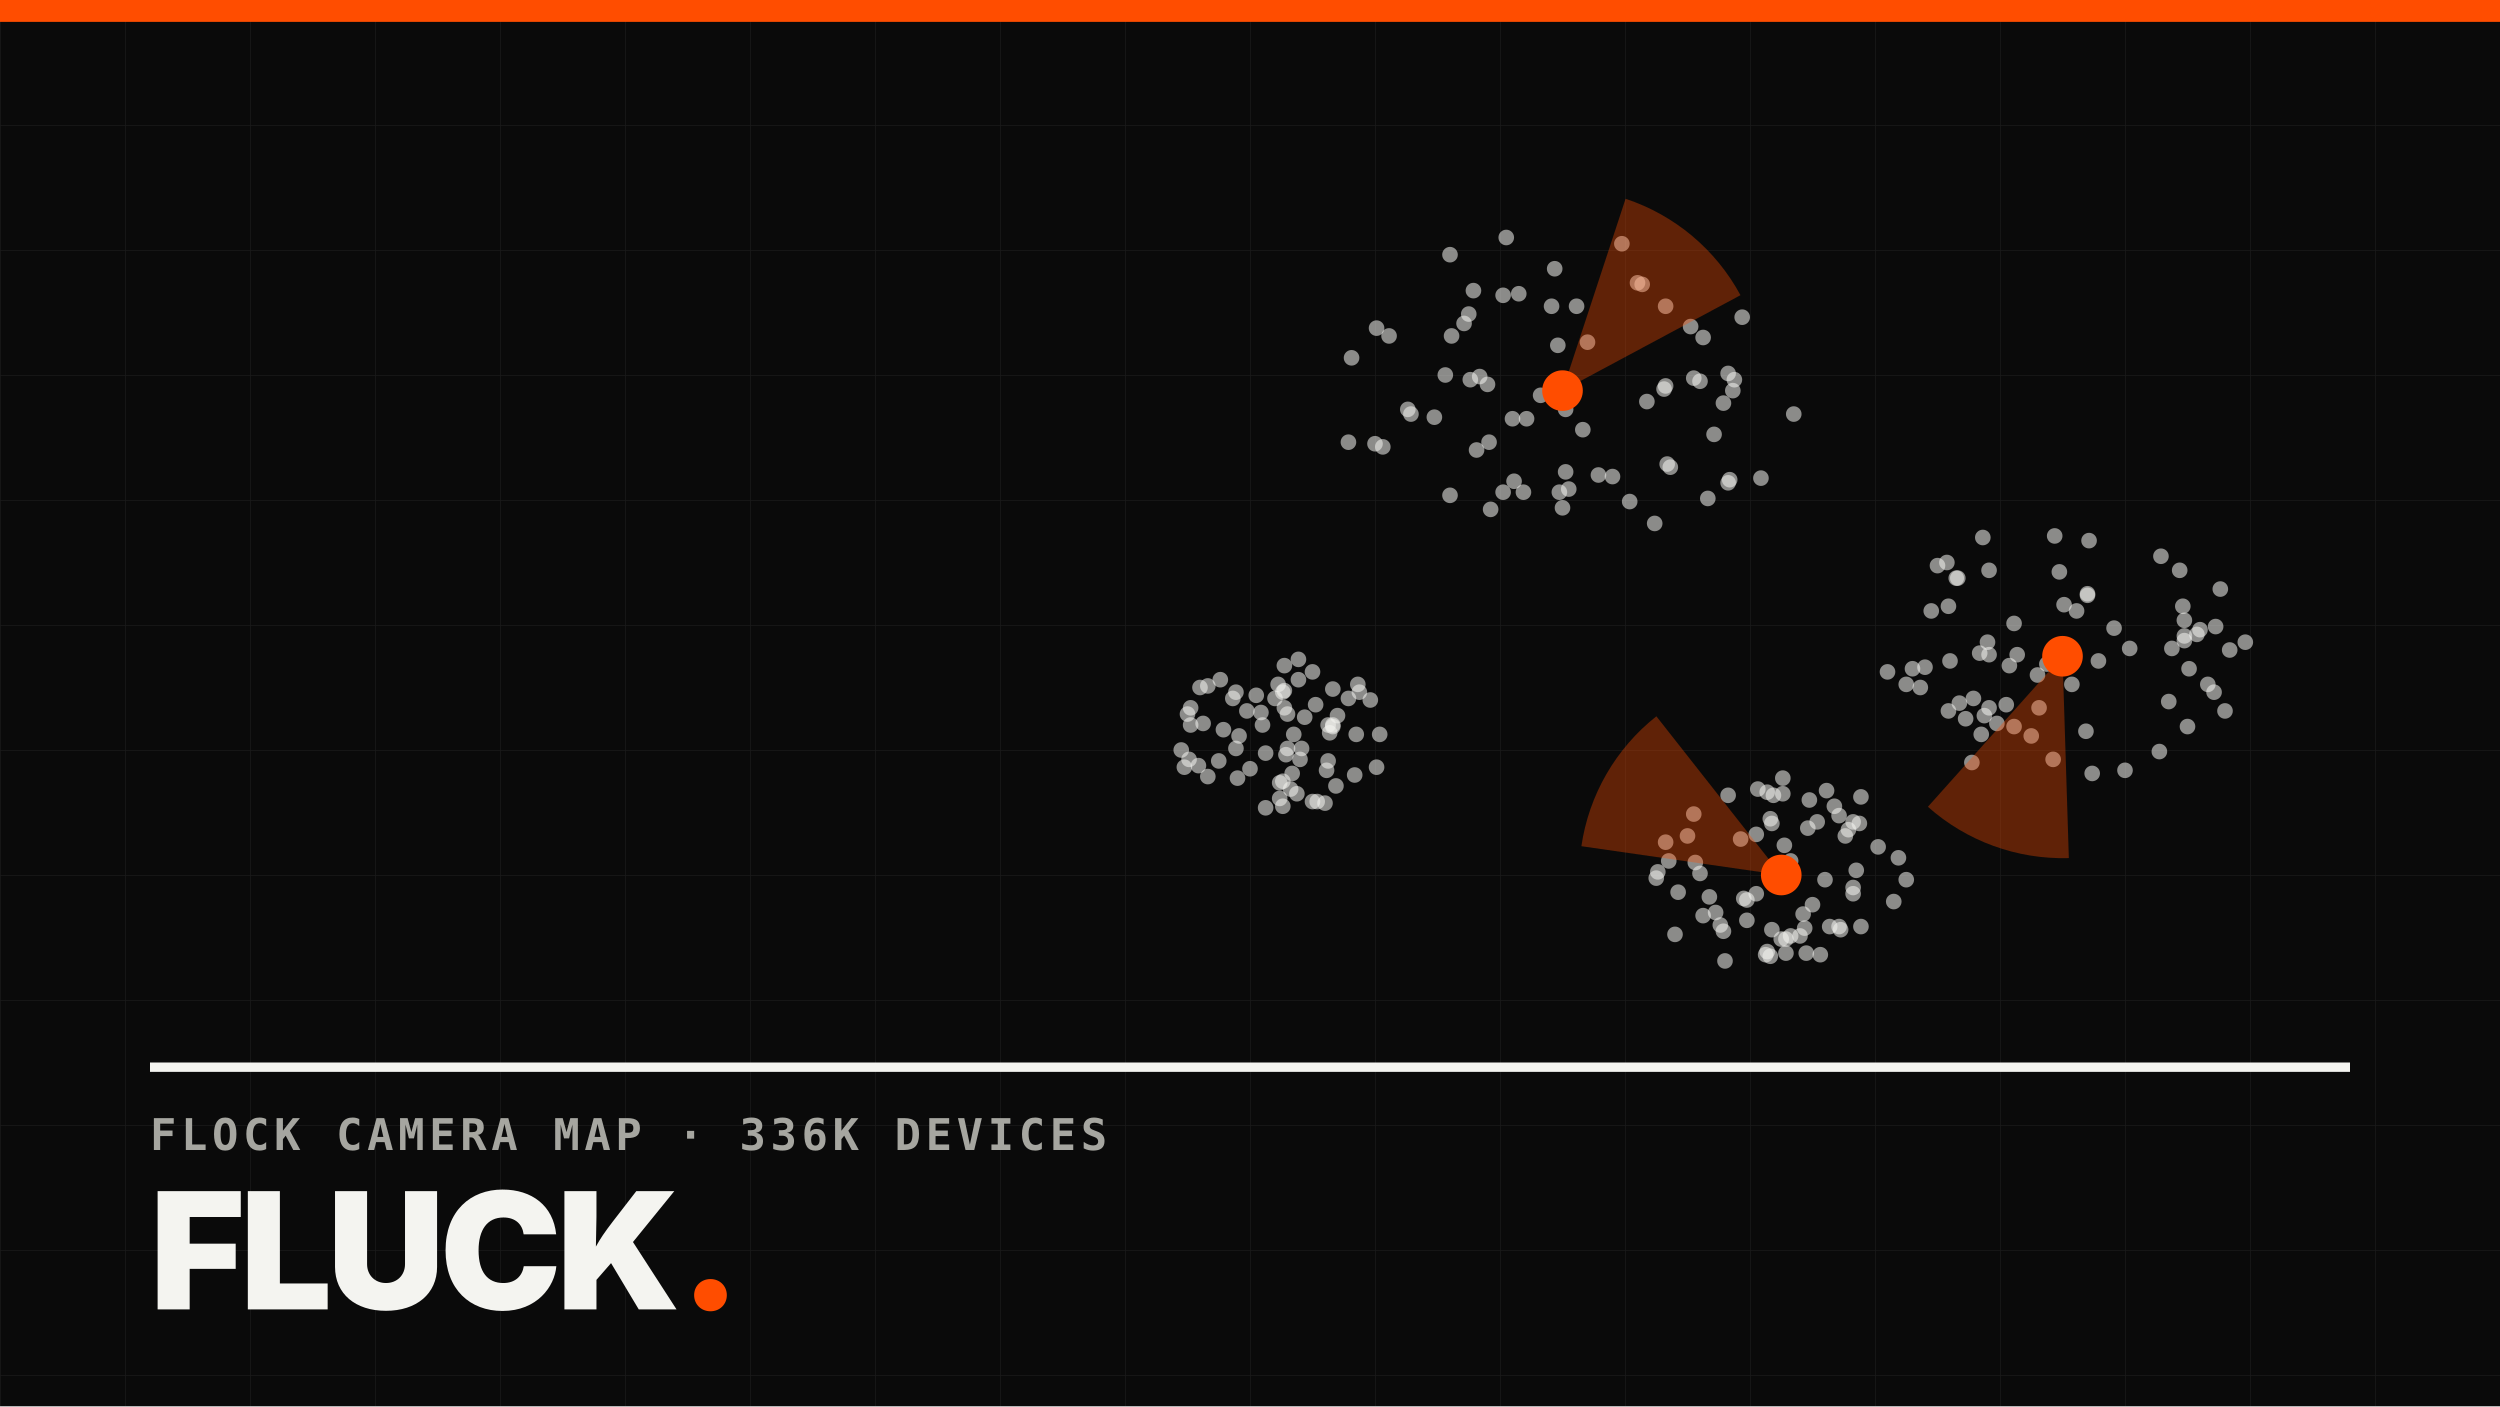
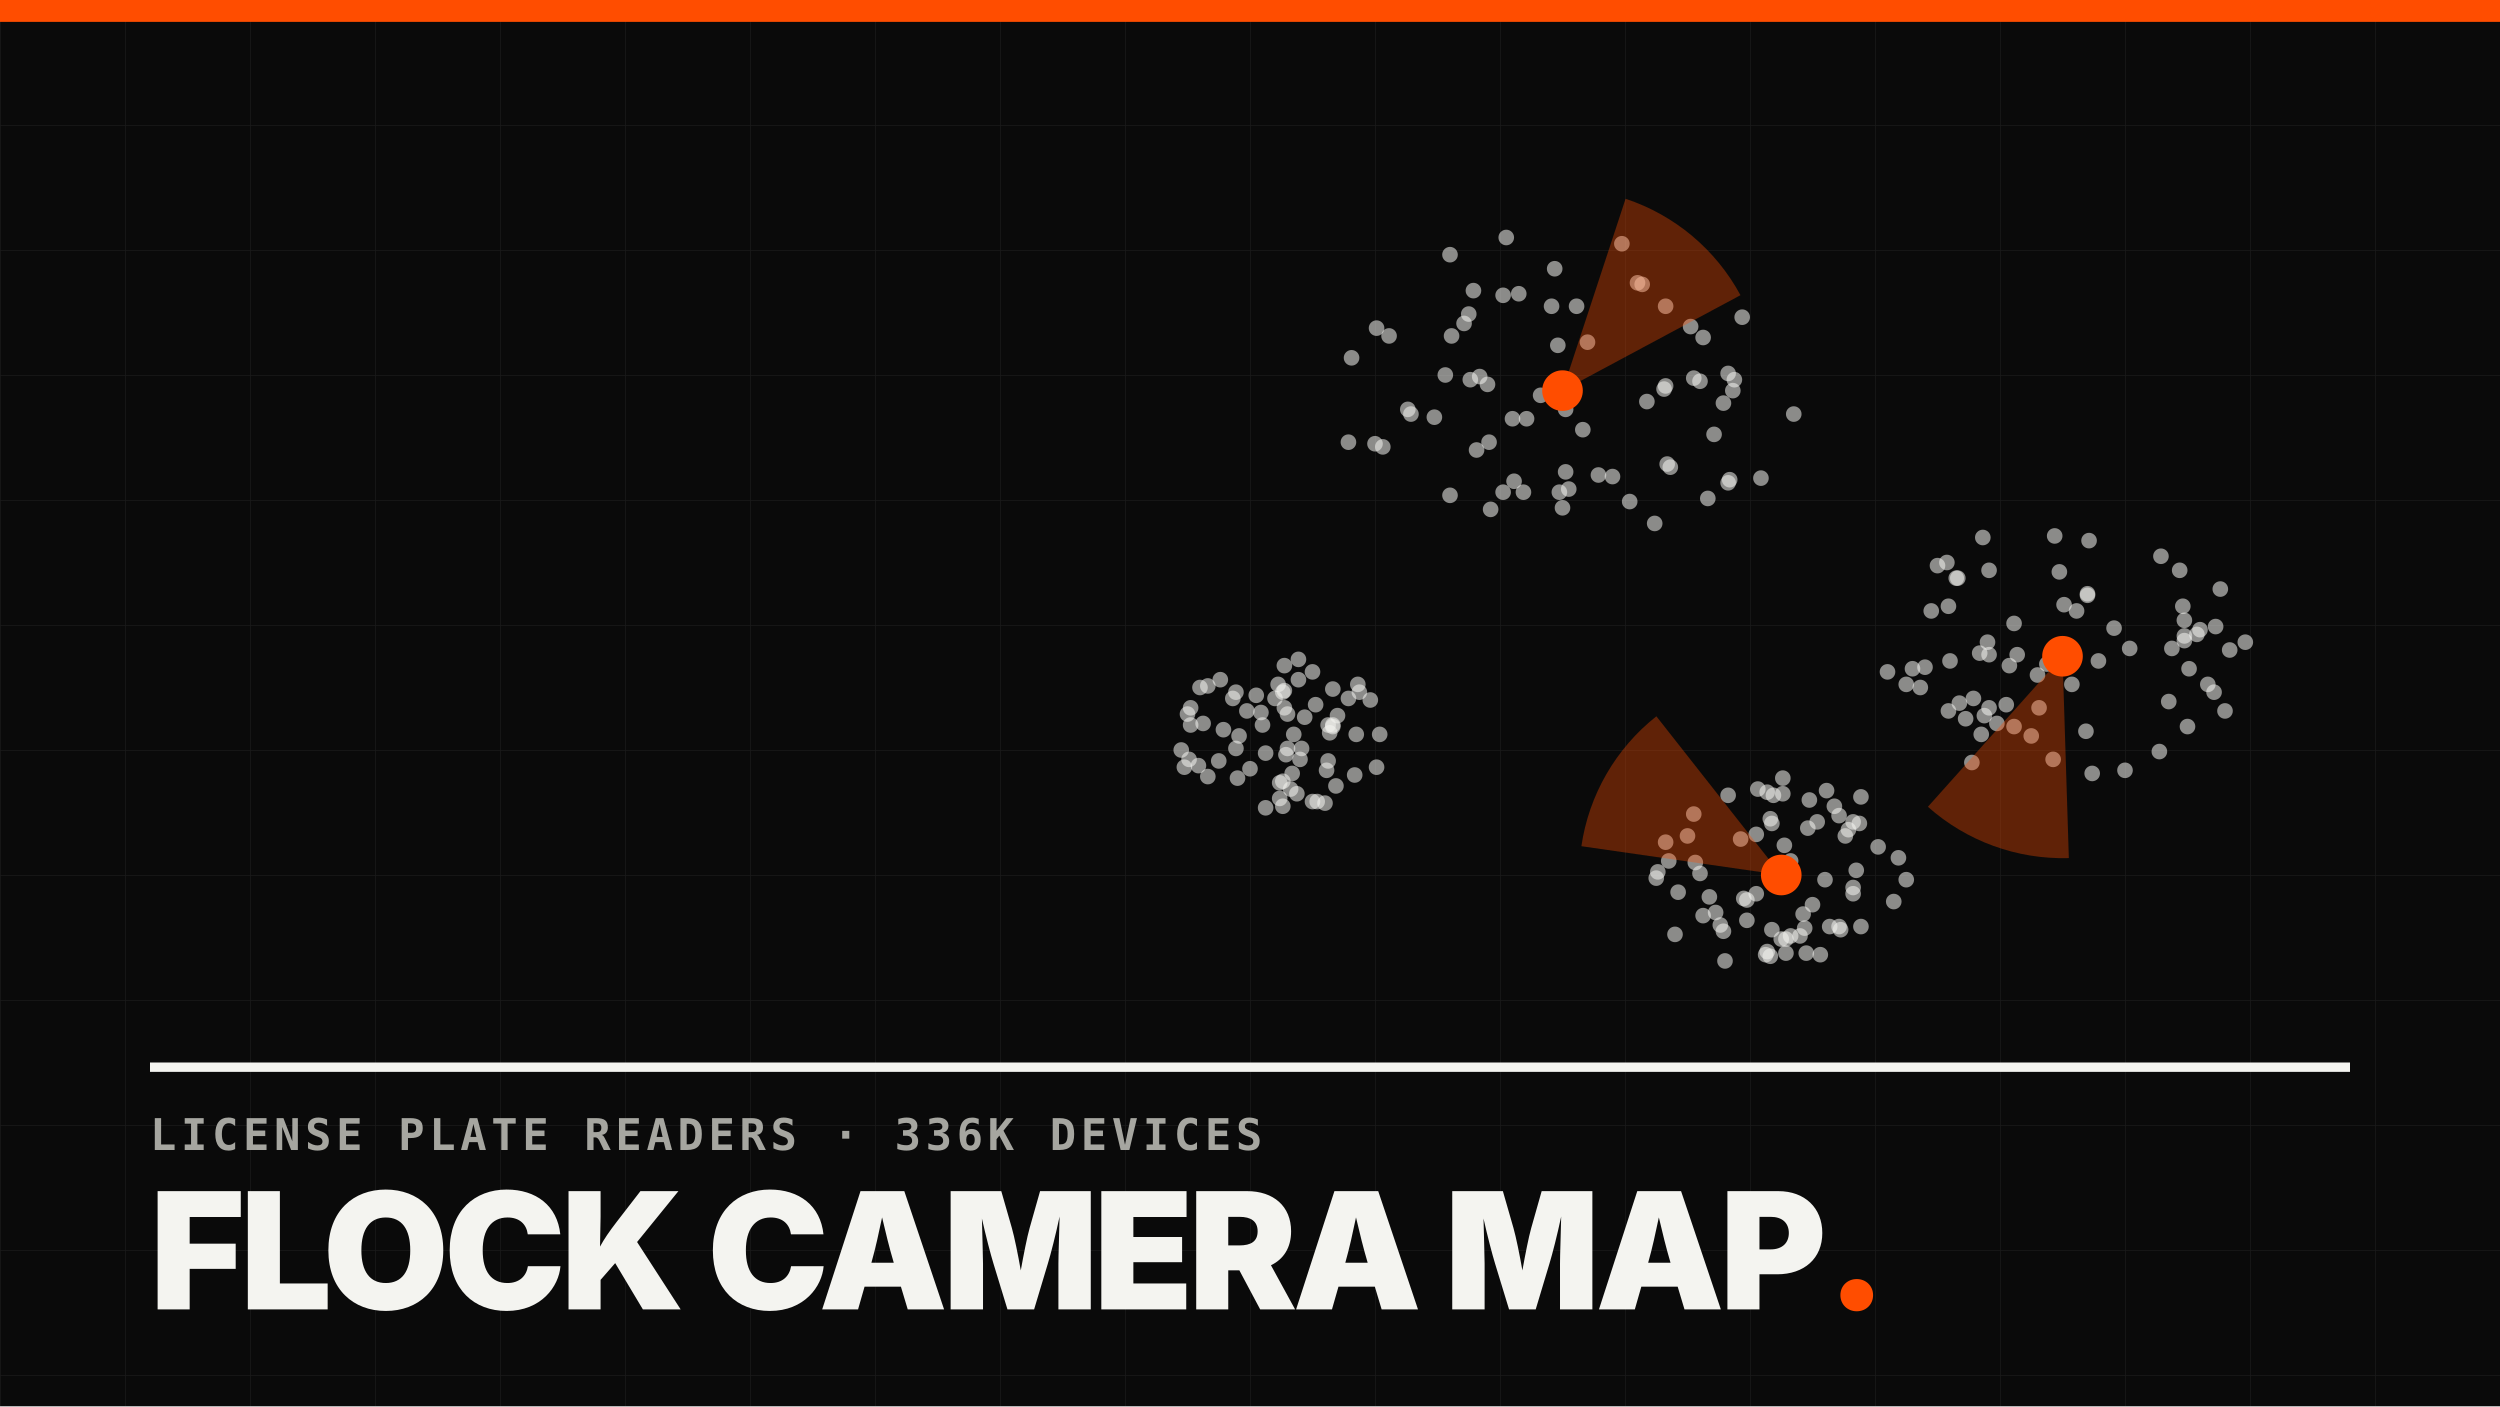
<svg xmlns="http://www.w3.org/2000/svg" viewBox="0 0 1600 900" width="1600" height="900">
  <defs>
    <pattern id="grid" width="80" height="80" patternUnits="userSpaceOnUse">
      <path d="M80 0H0V80" fill="none" stroke="#ffffff" stroke-opacity="0.07" stroke-width="1" />
    </pattern>
  </defs>
  <rect width="1600" height="900" fill="#0a0a0a" />
  <rect width="1600" height="900" fill="url(#grid)" />
  <rect x="0" y="0" width="1600" height="14" fill="#ff4d00" />
  <circle cx="1109" cy="250" r="5" fill="#f4f4f0" fill-opacity="0.55" />
  <circle cx="993" cy="196" r="5" fill="#f4f4f0" fill-opacity="0.55" />
  <circle cx="953" cy="283" r="5" fill="#f4f4f0" fill-opacity="0.55" />
  <circle cx="1106" cy="239" r="5" fill="#f4f4f0" fill-opacity="0.55" />
  <circle cx="925" cy="240" r="5" fill="#f4f4f0" fill-opacity="0.55" />
  <circle cx="1106" cy="309" r="5" fill="#f4f4f0" fill-opacity="0.55" />
  <circle cx="1082" cy="209" r="5" fill="#f4f4f0" fill-opacity="0.55" />
  <circle cx="1002" cy="302" r="5" fill="#f4f4f0" fill-opacity="0.55" />
  <circle cx="1032" cy="305" r="5" fill="#f4f4f0" fill-opacity="0.55" />
  <circle cx="1107" cy="307" r="5" fill="#f4f4f0" fill-opacity="0.55" />
  <circle cx="865" cy="229" r="5" fill="#f4f4f0" fill-opacity="0.55" />
  <circle cx="997" cy="221" r="5" fill="#f4f4f0" fill-opacity="0.55" />
  <circle cx="947" cy="241" r="5" fill="#f4f4f0" fill-opacity="0.55" />
  <circle cx="1066" cy="196" r="5" fill="#f4f4f0" fill-opacity="0.55" />
  <circle cx="901" cy="262" r="5" fill="#f4f4f0" fill-opacity="0.55" />
  <circle cx="1002" cy="262" r="5" fill="#f4f4f0" fill-opacity="0.55" />
  <circle cx="1148" cy="265" r="5" fill="#f4f4f0" fill-opacity="0.55" />
  <circle cx="1115" cy="203" r="5" fill="#f4f4f0" fill-opacity="0.55" />
  <circle cx="881" cy="210" r="5" fill="#f4f4f0" fill-opacity="0.55" />
  <circle cx="937" cy="207" r="5" fill="#f4f4f0" fill-opacity="0.55" />
  <circle cx="945" cy="288" r="5" fill="#f4f4f0" fill-opacity="0.55" />
  <circle cx="928" cy="317" r="5" fill="#f4f4f0" fill-opacity="0.55" />
  <circle cx="977" cy="268" r="5" fill="#f4f4f0" fill-opacity="0.55" />
  <circle cx="941" cy="243" r="5" fill="#f4f4f0" fill-opacity="0.55" />
  <circle cx="918" cy="267" r="5" fill="#f4f4f0" fill-opacity="0.55" />
  <circle cx="1013" cy="275" r="5" fill="#f4f4f0" fill-opacity="0.55" />
  <circle cx="1110" cy="243" r="5" fill="#f4f4f0" fill-opacity="0.55" />
  <circle cx="1127" cy="306" r="5" fill="#f4f4f0" fill-opacity="0.55" />
  <circle cx="885" cy="286" r="5" fill="#f4f4f0" fill-opacity="0.55" />
  <circle cx="1043" cy="321" r="5" fill="#f4f4f0" fill-opacity="0.55" />
  <circle cx="1065" cy="249" r="5" fill="#f4f4f0" fill-opacity="0.55" />
  <circle cx="962" cy="189" r="5" fill="#f4f4f0" fill-opacity="0.55" />
  <circle cx="880" cy="284" r="5" fill="#f4f4f0" fill-opacity="0.55" />
  <circle cx="1059" cy="335" r="5" fill="#f4f4f0" fill-opacity="0.55" />
  <circle cx="1016" cy="219" r="5" fill="#f4f4f0" fill-opacity="0.55" />
  <circle cx="1054" cy="257" r="5" fill="#f4f4f0" fill-opacity="0.55" />
  <circle cx="940" cy="201" r="5" fill="#f4f4f0" fill-opacity="0.55" />
  <circle cx="1000" cy="325" r="5" fill="#f4f4f0" fill-opacity="0.55" />
  <circle cx="952" cy="246" r="5" fill="#f4f4f0" fill-opacity="0.55" />
  <circle cx="1088" cy="244" r="5" fill="#f4f4f0" fill-opacity="0.55" />
  <circle cx="1009" cy="196" r="5" fill="#f4f4f0" fill-opacity="0.55" />
  <circle cx="928" cy="163" r="5" fill="#f4f4f0" fill-opacity="0.55" />
  <circle cx="903" cy="265" r="5" fill="#f4f4f0" fill-opacity="0.55" />
  <circle cx="1090" cy="216" r="5" fill="#f4f4f0" fill-opacity="0.55" />
  <circle cx="1084" cy="242" r="5" fill="#f4f4f0" fill-opacity="0.55" />
  <circle cx="1038" cy="156" r="5" fill="#f4f4f0" fill-opacity="0.55" />
  <circle cx="995" cy="172" r="5" fill="#f4f4f0" fill-opacity="0.55" />
  <circle cx="1051" cy="182" r="5" fill="#f4f4f0" fill-opacity="0.55" />
  <circle cx="969" cy="308" r="5" fill="#f4f4f0" fill-opacity="0.55" />
  <circle cx="962" cy="315" r="5" fill="#f4f4f0" fill-opacity="0.55" />
  <circle cx="889" cy="215" r="5" fill="#f4f4f0" fill-opacity="0.55" />
  <circle cx="1097" cy="278" r="5" fill="#f4f4f0" fill-opacity="0.55" />
  <circle cx="986" cy="253" r="5" fill="#f4f4f0" fill-opacity="0.55" />
  <circle cx="972" cy="188" r="5" fill="#f4f4f0" fill-opacity="0.55" />
  <circle cx="863" cy="283" r="5" fill="#f4f4f0" fill-opacity="0.55" />
  <circle cx="1069" cy="299" r="5" fill="#f4f4f0" fill-opacity="0.55" />
  <circle cx="975" cy="315" r="5" fill="#f4f4f0" fill-opacity="0.55" />
  <circle cx="1004" cy="313" r="5" fill="#f4f4f0" fill-opacity="0.55" />
  <circle cx="964" cy="152" r="5" fill="#f4f4f0" fill-opacity="0.55" />
  <circle cx="1103" cy="258" r="5" fill="#f4f4f0" fill-opacity="0.55" />
  <circle cx="1048" cy="181" r="5" fill="#f4f4f0" fill-opacity="0.55" />
  <circle cx="1067" cy="297" r="5" fill="#f4f4f0" fill-opacity="0.55" />
  <circle cx="1093" cy="319" r="5" fill="#f4f4f0" fill-opacity="0.55" />
  <circle cx="968" cy="268" r="5" fill="#f4f4f0" fill-opacity="0.55" />
  <circle cx="929" cy="215" r="5" fill="#f4f4f0" fill-opacity="0.55" />
  <circle cx="998" cy="315" r="5" fill="#f4f4f0" fill-opacity="0.55" />
  <circle cx="954" cy="326" r="5" fill="#f4f4f0" fill-opacity="0.55" />
  <circle cx="1023" cy="304" r="5" fill="#f4f4f0" fill-opacity="0.55" />
  <circle cx="1066" cy="247" r="5" fill="#f4f4f0" fill-opacity="0.55" />
  <circle cx="943" cy="186" r="5" fill="#f4f4f0" fill-opacity="0.55" />
  <circle cx="1329" cy="391" r="5" fill="#f4f4f0" fill-opacity="0.55" />
  <circle cx="1284" cy="451" r="5" fill="#f4f4f0" fill-opacity="0.55" />
  <circle cx="1305" cy="453" r="5" fill="#f4f4f0" fill-opacity="0.55" />
  <circle cx="1418" cy="401" r="5" fill="#f4f4f0" fill-opacity="0.55" />
  <circle cx="1247" cy="388" r="5" fill="#f4f4f0" fill-opacity="0.55" />
  <circle cx="1248" cy="423" r="5" fill="#f4f4f0" fill-opacity="0.55" />
  <circle cx="1300" cy="471" r="5" fill="#f4f4f0" fill-opacity="0.55" />
  <circle cx="1254" cy="450" r="5" fill="#f4f4f0" fill-opacity="0.55" />
  <circle cx="1289" cy="465" r="5" fill="#f4f4f0" fill-opacity="0.55" />
  <circle cx="1400" cy="465" r="5" fill="#f4f4f0" fill-opacity="0.55" />
  <circle cx="1310" cy="425" r="5" fill="#f4f4f0" fill-opacity="0.55" />
  <circle cx="1268" cy="470" r="5" fill="#f4f4f0" fill-opacity="0.55" />
  <circle cx="1360" cy="493" r="5" fill="#f4f4f0" fill-opacity="0.55" />
  <circle cx="1421" cy="377" r="5" fill="#f4f4f0" fill-opacity="0.55" />
  <circle cx="1336" cy="381" r="5" fill="#f4f4f0" fill-opacity="0.55" />
  <circle cx="1267" cy="418" r="5" fill="#f4f4f0" fill-opacity="0.55" />
  <circle cx="1395" cy="365" r="5" fill="#f4f4f0" fill-opacity="0.55" />
  <circle cx="1390" cy="415" r="5" fill="#f4f4f0" fill-opacity="0.55" />
  <circle cx="1252" cy="370" r="5" fill="#f4f4f0" fill-opacity="0.55" />
  <circle cx="1353" cy="402" r="5" fill="#f4f4f0" fill-opacity="0.55" />
  <circle cx="1269" cy="344" r="5" fill="#f4f4f0" fill-opacity="0.55" />
  <circle cx="1363" cy="415" r="5" fill="#f4f4f0" fill-opacity="0.55" />
  <circle cx="1304" cy="432" r="5" fill="#f4f4f0" fill-opacity="0.55" />
  <circle cx="1272" cy="411" r="5" fill="#f4f4f0" fill-opacity="0.55" />
  <circle cx="1273" cy="419" r="5" fill="#f4f4f0" fill-opacity="0.55" />
  <circle cx="1336" cy="380" r="5" fill="#f4f4f0" fill-opacity="0.55" />
  <circle cx="1335" cy="468" r="5" fill="#f4f4f0" fill-opacity="0.55" />
  <circle cx="1318" cy="366" r="5" fill="#f4f4f0" fill-opacity="0.55" />
  <circle cx="1408" cy="403" r="5" fill="#f4f4f0" fill-opacity="0.55" />
  <circle cx="1229" cy="440" r="5" fill="#f4f4f0" fill-opacity="0.55" />
  <circle cx="1398" cy="397" r="5" fill="#f4f4f0" fill-opacity="0.55" />
  <circle cx="1286" cy="426" r="5" fill="#f4f4f0" fill-opacity="0.55" />
  <circle cx="1321" cy="387" r="5" fill="#f4f4f0" fill-opacity="0.55" />
  <circle cx="1236" cy="391" r="5" fill="#f4f4f0" fill-opacity="0.55" />
  <circle cx="1278" cy="463" r="5" fill="#f4f4f0" fill-opacity="0.55" />
  <circle cx="1339" cy="495" r="5" fill="#f4f4f0" fill-opacity="0.55" />
  <circle cx="1224" cy="428" r="5" fill="#f4f4f0" fill-opacity="0.55" />
  <circle cx="1291" cy="419" r="5" fill="#f4f4f0" fill-opacity="0.55" />
  <circle cx="1253" cy="370" r="5" fill="#f4f4f0" fill-opacity="0.55" />
  <circle cx="1382" cy="481" r="5" fill="#f4f4f0" fill-opacity="0.55" />
  <circle cx="1326" cy="438" r="5" fill="#f4f4f0" fill-opacity="0.55" />
  <circle cx="1220" cy="438" r="5" fill="#f4f4f0" fill-opacity="0.55" />
  <circle cx="1406" cy="406" r="5" fill="#f4f4f0" fill-opacity="0.55" />
  <circle cx="1413" cy="438" r="5" fill="#f4f4f0" fill-opacity="0.55" />
  <circle cx="1258" cy="460" r="5" fill="#f4f4f0" fill-opacity="0.55" />
  <circle cx="1270" cy="458" r="5" fill="#f4f4f0" fill-opacity="0.55" />
  <circle cx="1383" cy="356" r="5" fill="#f4f4f0" fill-opacity="0.55" />
  <circle cx="1397" cy="388" r="5" fill="#f4f4f0" fill-opacity="0.55" />
  <circle cx="1417" cy="443" r="5" fill="#f4f4f0" fill-opacity="0.55" />
  <circle cx="1314" cy="486" r="5" fill="#f4f4f0" fill-opacity="0.55" />
  <circle cx="1401" cy="428" r="5" fill="#f4f4f0" fill-opacity="0.55" />
  <circle cx="1246" cy="360" r="5" fill="#f4f4f0" fill-opacity="0.55" />
  <circle cx="1262" cy="488" r="5" fill="#f4f4f0" fill-opacity="0.55" />
  <circle cx="1398" cy="407" r="5" fill="#f4f4f0" fill-opacity="0.55" />
  <circle cx="1208" cy="430" r="5" fill="#f4f4f0" fill-opacity="0.55" />
  <circle cx="1343" cy="423" r="5" fill="#f4f4f0" fill-opacity="0.55" />
  <circle cx="1232" cy="427" r="5" fill="#f4f4f0" fill-opacity="0.55" />
  <circle cx="1247" cy="455" r="5" fill="#f4f4f0" fill-opacity="0.55" />
  <circle cx="1273" cy="365" r="5" fill="#f4f4f0" fill-opacity="0.55" />
  <circle cx="1289" cy="399" r="5" fill="#f4f4f0" fill-opacity="0.55" />
  <circle cx="1337" cy="346" r="5" fill="#f4f4f0" fill-opacity="0.55" />
  <circle cx="1398" cy="410" r="5" fill="#f4f4f0" fill-opacity="0.55" />
  <circle cx="1388" cy="449" r="5" fill="#f4f4f0" fill-opacity="0.55" />
  <circle cx="1437" cy="411" r="5" fill="#f4f4f0" fill-opacity="0.55" />
  <circle cx="1263" cy="447" r="5" fill="#f4f4f0" fill-opacity="0.55" />
  <circle cx="1427" cy="416" r="5" fill="#f4f4f0" fill-opacity="0.55" />
  <circle cx="1273" cy="453" r="5" fill="#f4f4f0" fill-opacity="0.55" />
  <circle cx="1424" cy="455" r="5" fill="#f4f4f0" fill-opacity="0.55" />
  <circle cx="1240" cy="362" r="5" fill="#f4f4f0" fill-opacity="0.55" />
  <circle cx="1315" cy="343" r="5" fill="#f4f4f0" fill-opacity="0.55" />
  <circle cx="1178" cy="595" r="5" fill="#f4f4f0" fill-opacity="0.55" />
  <circle cx="1186" cy="572" r="5" fill="#f4f4f0" fill-opacity="0.55" />
  <circle cx="1140" cy="601" r="5" fill="#f4f4f0" fill-opacity="0.55" />
  <circle cx="1131" cy="507" r="5" fill="#f4f4f0" fill-opacity="0.55" />
  <circle cx="1143" cy="601" r="5" fill="#f4f4f0" fill-opacity="0.55" />
  <circle cx="1158" cy="512" r="5" fill="#f4f4f0" fill-opacity="0.55" />
  <circle cx="1060" cy="562" r="5" fill="#f4f4f0" fill-opacity="0.55" />
  <circle cx="1157" cy="530" r="5" fill="#f4f4f0" fill-opacity="0.55" />
  <circle cx="1156" cy="610" r="5" fill="#f4f4f0" fill-opacity="0.55" />
  <circle cx="1146" cy="599" r="5" fill="#f4f4f0" fill-opacity="0.55" />
  <circle cx="1143" cy="610" r="5" fill="#f4f4f0" fill-opacity="0.55" />
  <circle cx="1191" cy="593" r="5" fill="#f4f4f0" fill-opacity="0.55" />
  <circle cx="1118" cy="576" r="5" fill="#f4f4f0" fill-opacity="0.55" />
  <circle cx="1085" cy="552" r="5" fill="#f4f4f0" fill-opacity="0.55" />
  <circle cx="1072" cy="598" r="5" fill="#f4f4f0" fill-opacity="0.55" />
  <circle cx="1168" cy="563" r="5" fill="#f4f4f0" fill-opacity="0.55" />
  <circle cx="1133" cy="612" r="5" fill="#f4f4f0" fill-opacity="0.55" />
  <circle cx="1177" cy="522" r="5" fill="#f4f4f0" fill-opacity="0.55" />
  <circle cx="1220" cy="563" r="5" fill="#f4f4f0" fill-opacity="0.55" />
  <circle cx="1116" cy="575" r="5" fill="#f4f4f0" fill-opacity="0.55" />
  <circle cx="1171" cy="593" r="5" fill="#f4f4f0" fill-opacity="0.55" />
  <circle cx="1186" cy="568" r="5" fill="#f4f4f0" fill-opacity="0.55" />
  <circle cx="1124" cy="534" r="5" fill="#f4f4f0" fill-opacity="0.55" />
  <circle cx="1212" cy="577" r="5" fill="#f4f4f0" fill-opacity="0.55" />
  <circle cx="1142" cy="541" r="5" fill="#f4f4f0" fill-opacity="0.55" />
  <circle cx="1186" cy="526" r="5" fill="#f4f4f0" fill-opacity="0.55" />
  <circle cx="1061" cy="558" r="5" fill="#f4f4f0" fill-opacity="0.55" />
  <circle cx="1188" cy="557" r="5" fill="#f4f4f0" fill-opacity="0.55" />
  <circle cx="1134" cy="527" r="5" fill="#f4f4f0" fill-opacity="0.55" />
  <circle cx="1068" cy="551" r="5" fill="#f4f4f0" fill-opacity="0.55" />
  <circle cx="1152" cy="599" r="5" fill="#f4f4f0" fill-opacity="0.55" />
  <circle cx="1080" cy="535" r="5" fill="#f4f4f0" fill-opacity="0.55" />
  <circle cx="1130" cy="611" r="5" fill="#f4f4f0" fill-opacity="0.55" />
  <circle cx="1103" cy="596" r="5" fill="#f4f4f0" fill-opacity="0.55" />
  <circle cx="1088" cy="559" r="5" fill="#f4f4f0" fill-opacity="0.55" />
  <circle cx="1125" cy="505" r="5" fill="#f4f4f0" fill-opacity="0.55" />
  <circle cx="1183" cy="531" r="5" fill="#f4f4f0" fill-opacity="0.55" />
  <circle cx="1094" cy="574" r="5" fill="#f4f4f0" fill-opacity="0.55" />
  <circle cx="1177" cy="593" r="5" fill="#f4f4f0" fill-opacity="0.55" />
  <circle cx="1141" cy="498" r="5" fill="#f4f4f0" fill-opacity="0.55" />
  <circle cx="1174" cy="516" r="5" fill="#f4f4f0" fill-opacity="0.55" />
  <circle cx="1134" cy="560" r="5" fill="#f4f4f0" fill-opacity="0.55" />
  <circle cx="1202" cy="542" r="5" fill="#f4f4f0" fill-opacity="0.55" />
  <circle cx="1165" cy="611" r="5" fill="#f4f4f0" fill-opacity="0.55" />
  <circle cx="1101" cy="592" r="5" fill="#f4f4f0" fill-opacity="0.55" />
  <circle cx="1160" cy="579" r="5" fill="#f4f4f0" fill-opacity="0.55" />
  <circle cx="1104" cy="615" r="5" fill="#f4f4f0" fill-opacity="0.55" />
  <circle cx="1141" cy="508" r="5" fill="#f4f4f0" fill-opacity="0.55" />
  <circle cx="1133" cy="524" r="5" fill="#f4f4f0" fill-opacity="0.55" />
  <circle cx="1074" cy="571" r="5" fill="#f4f4f0" fill-opacity="0.55" />
  <circle cx="1114" cy="537" r="5" fill="#f4f4f0" fill-opacity="0.55" />
  <circle cx="1135" cy="509" r="5" fill="#f4f4f0" fill-opacity="0.55" />
  <circle cx="1154" cy="585" r="5" fill="#f4f4f0" fill-opacity="0.55" />
  <circle cx="1163" cy="526" r="5" fill="#f4f4f0" fill-opacity="0.55" />
  <circle cx="1191" cy="510" r="5" fill="#f4f4f0" fill-opacity="0.55" />
  <circle cx="1181" cy="535" r="5" fill="#f4f4f0" fill-opacity="0.55" />
  <circle cx="1118" cy="589" r="5" fill="#f4f4f0" fill-opacity="0.55" />
  <circle cx="1066" cy="539" r="5" fill="#f4f4f0" fill-opacity="0.55" />
  <circle cx="1169" cy="506" r="5" fill="#f4f4f0" fill-opacity="0.55" />
  <circle cx="1124" cy="572" r="5" fill="#f4f4f0" fill-opacity="0.55" />
  <circle cx="1155" cy="594" r="5" fill="#f4f4f0" fill-opacity="0.55" />
  <circle cx="1106" cy="509" r="5" fill="#f4f4f0" fill-opacity="0.55" />
  <circle cx="1084" cy="521" r="5" fill="#f4f4f0" fill-opacity="0.55" />
  <circle cx="1131" cy="609" r="5" fill="#f4f4f0" fill-opacity="0.55" />
  <circle cx="1146" cy="551" r="5" fill="#f4f4f0" fill-opacity="0.55" />
  <circle cx="1098" cy="584" r="5" fill="#f4f4f0" fill-opacity="0.55" />
  <circle cx="1190" cy="527" r="5" fill="#f4f4f0" fill-opacity="0.55" />
  <circle cx="1134" cy="595" r="5" fill="#f4f4f0" fill-opacity="0.55" />
  <circle cx="1215" cy="549" r="5" fill="#f4f4f0" fill-opacity="0.55" />
  <circle cx="1090" cy="586" r="5" fill="#f4f4f0" fill-opacity="0.55" />
  <circle cx="833" cy="479" r="5" fill="#f4f4f0" fill-opacity="0.55" />
  <circle cx="840" cy="513" r="5" fill="#f4f4f0" fill-opacity="0.55" />
  <circle cx="821" cy="443" r="5" fill="#f4f4f0" fill-opacity="0.55" />
  <circle cx="828" cy="470" r="5" fill="#f4f4f0" fill-opacity="0.55" />
  <circle cx="827" cy="495" r="5" fill="#f4f4f0" fill-opacity="0.55" />
  <circle cx="768" cy="440" r="5" fill="#f4f4f0" fill-opacity="0.55" />
  <circle cx="780" cy="487" r="5" fill="#f4f4f0" fill-opacity="0.55" />
  <circle cx="824" cy="457" r="5" fill="#f4f4f0" fill-opacity="0.55" />
  <circle cx="853" cy="464" r="5" fill="#f4f4f0" fill-opacity="0.55" />
  <circle cx="853" cy="441" r="5" fill="#f4f4f0" fill-opacity="0.55" />
  <circle cx="824" cy="479" r="5" fill="#f4f4f0" fill-opacity="0.55" />
  <circle cx="770" cy="463" r="5" fill="#f4f4f0" fill-opacity="0.55" />
  <circle cx="793" cy="471" r="5" fill="#f4f4f0" fill-opacity="0.55" />
  <circle cx="869" cy="438" r="5" fill="#f4f4f0" fill-opacity="0.55" />
  <circle cx="822" cy="426" r="5" fill="#f4f4f0" fill-opacity="0.55" />
  <circle cx="783" cy="467" r="5" fill="#f4f4f0" fill-opacity="0.55" />
  <circle cx="823" cy="483" r="5" fill="#f4f4f0" fill-opacity="0.55" />
  <circle cx="851" cy="469" r="5" fill="#f4f4f0" fill-opacity="0.55" />
  <circle cx="877" cy="448" r="5" fill="#f4f4f0" fill-opacity="0.55" />
  <circle cx="762" cy="453" r="5" fill="#f4f4f0" fill-opacity="0.55" />
  <circle cx="855" cy="503" r="5" fill="#f4f4f0" fill-opacity="0.55" />
  <circle cx="810" cy="517" r="5" fill="#f4f4f0" fill-opacity="0.55" />
  <circle cx="848" cy="514" r="5" fill="#f4f4f0" fill-opacity="0.55" />
  <circle cx="881" cy="491" r="5" fill="#f4f4f0" fill-opacity="0.55" />
  <circle cx="870" cy="443" r="5" fill="#f4f4f0" fill-opacity="0.55" />
  <circle cx="831" cy="422" r="5" fill="#f4f4f0" fill-opacity="0.55" />
  <circle cx="819" cy="501" r="5" fill="#f4f4f0" fill-opacity="0.55" />
  <circle cx="832" cy="486" r="5" fill="#f4f4f0" fill-opacity="0.55" />
  <circle cx="756" cy="480" r="5" fill="#f4f4f0" fill-opacity="0.55" />
  <circle cx="822" cy="453" r="5" fill="#f4f4f0" fill-opacity="0.55" />
  <circle cx="843" cy="513" r="5" fill="#f4f4f0" fill-opacity="0.55" />
  <circle cx="821" cy="500" r="5" fill="#f4f4f0" fill-opacity="0.55" />
  <circle cx="822" cy="442" r="5" fill="#f4f4f0" fill-opacity="0.55" />
  <circle cx="826" cy="505" r="5" fill="#f4f4f0" fill-opacity="0.55" />
  <circle cx="850" cy="487" r="5" fill="#f4f4f0" fill-opacity="0.55" />
  <circle cx="868" cy="470" r="5" fill="#f4f4f0" fill-opacity="0.55" />
  <circle cx="830" cy="508" r="5" fill="#f4f4f0" fill-opacity="0.55" />
  <circle cx="831" cy="435" r="5" fill="#f4f4f0" fill-opacity="0.55" />
  <circle cx="804" cy="445" r="5" fill="#f4f4f0" fill-opacity="0.55" />
  <circle cx="789" cy="447" r="5" fill="#f4f4f0" fill-opacity="0.55" />
  <circle cx="863" cy="447" r="5" fill="#f4f4f0" fill-opacity="0.55" />
  <circle cx="761" cy="486" r="5" fill="#f4f4f0" fill-opacity="0.55" />
  <circle cx="758" cy="491" r="5" fill="#f4f4f0" fill-opacity="0.55" />
  <circle cx="819" cy="511" r="5" fill="#f4f4f0" fill-opacity="0.55" />
  <circle cx="883" cy="470" r="5" fill="#f4f4f0" fill-opacity="0.55" />
  <circle cx="821" cy="516" r="5" fill="#f4f4f0" fill-opacity="0.55" />
  <circle cx="810" cy="482" r="5" fill="#f4f4f0" fill-opacity="0.55" />
  <circle cx="773" cy="497" r="5" fill="#f4f4f0" fill-opacity="0.55" />
  <circle cx="856" cy="458" r="5" fill="#f4f4f0" fill-opacity="0.55" />
  <circle cx="842" cy="451" r="5" fill="#f4f4f0" fill-opacity="0.55" />
  <circle cx="760" cy="457" r="5" fill="#f4f4f0" fill-opacity="0.55" />
  <circle cx="767" cy="490" r="5" fill="#f4f4f0" fill-opacity="0.55" />
  <circle cx="808" cy="464" r="5" fill="#f4f4f0" fill-opacity="0.55" />
  <circle cx="781" cy="435" r="5" fill="#f4f4f0" fill-opacity="0.55" />
  <circle cx="816" cy="447" r="5" fill="#f4f4f0" fill-opacity="0.55" />
  <circle cx="798" cy="455" r="5" fill="#f4f4f0" fill-opacity="0.55" />
  <circle cx="791" cy="443" r="5" fill="#f4f4f0" fill-opacity="0.55" />
  <circle cx="762" cy="464" r="5" fill="#f4f4f0" fill-opacity="0.55" />
  <circle cx="850" cy="464" r="5" fill="#f4f4f0" fill-opacity="0.55" />
  <circle cx="867" cy="496" r="5" fill="#f4f4f0" fill-opacity="0.55" />
  <circle cx="818" cy="438" r="5" fill="#f4f4f0" fill-opacity="0.55" />
  <circle cx="792" cy="498" r="5" fill="#f4f4f0" fill-opacity="0.55" />
  <circle cx="840" cy="430" r="5" fill="#f4f4f0" fill-opacity="0.55" />
  <circle cx="853" cy="465" r="5" fill="#f4f4f0" fill-opacity="0.55" />
  <circle cx="773" cy="439" r="5" fill="#f4f4f0" fill-opacity="0.55" />
  <circle cx="849" cy="493" r="5" fill="#f4f4f0" fill-opacity="0.55" />
  <circle cx="800" cy="492" r="5" fill="#f4f4f0" fill-opacity="0.55" />
  <circle cx="791" cy="479" r="5" fill="#f4f4f0" fill-opacity="0.55" />
  <circle cx="807" cy="456" r="5" fill="#f4f4f0" fill-opacity="0.55" />
  <circle cx="835" cy="459" r="5" fill="#f4f4f0" fill-opacity="0.55" />
  <path d="M1000 250 L952 130 A130 130 0 0 1 1048 130 Z" transform="rotate(40 1000 250)" fill="#ff4d00" fill-opacity="0.35" />
  <circle cx="1000" cy="250" r="13" fill="#ff4d00" />
  <path d="M1320 420 L1272 300 A130 130 0 0 1 1368 300 Z" transform="rotate(200 1320 420)" fill="#ff4d00" fill-opacity="0.35" />
  <circle cx="1320" cy="420" r="13" fill="#ff4d00" />
  <path d="M1140 560 L1092 440 A130 130 0 0 1 1188 440 Z" transform="rotate(300 1140 560)" fill="#ff4d00" fill-opacity="0.35" />
  <circle cx="1140" cy="560" r="13" fill="#ff4d00" />
  <rect x="96" y="680" width="1408" height="6" fill="#f4f4f0" />
-   <text x="96" y="736" font-family="'JetBrains Mono', Consolas, monospace" font-size="28" font-weight="700" fill="#a6a6a0" letter-spacing="3">FLOCK CAMERA MAP · 336K DEVICES</text>
-   <text x="96" y="838" font-family="'Inter Tight', Inter, 'Arial Black', Arial, sans-serif" font-size="104" font-weight="900" fill="#f4f4f0" letter-spacing="-3">FLUCK<tspan fill="#ff4d00">.</tspan>
+   <text x="96" y="736" font-family="'JetBrains Mono', Consolas, monospace" font-size="28" font-weight="700" fill="#a6a6a0" letter-spacing="3">LICENSE PLATE READERS · 336K DEVICES</text>
+   <text x="96" y="838" font-family="'Inter Tight', Inter, 'Arial Black', Arial, sans-serif" font-size="104" font-weight="900" fill="#f4f4f0" letter-spacing="-3">FLOCK CAMERA MAP<tspan fill="#ff4d00">.</tspan>
  </text>
</svg>
